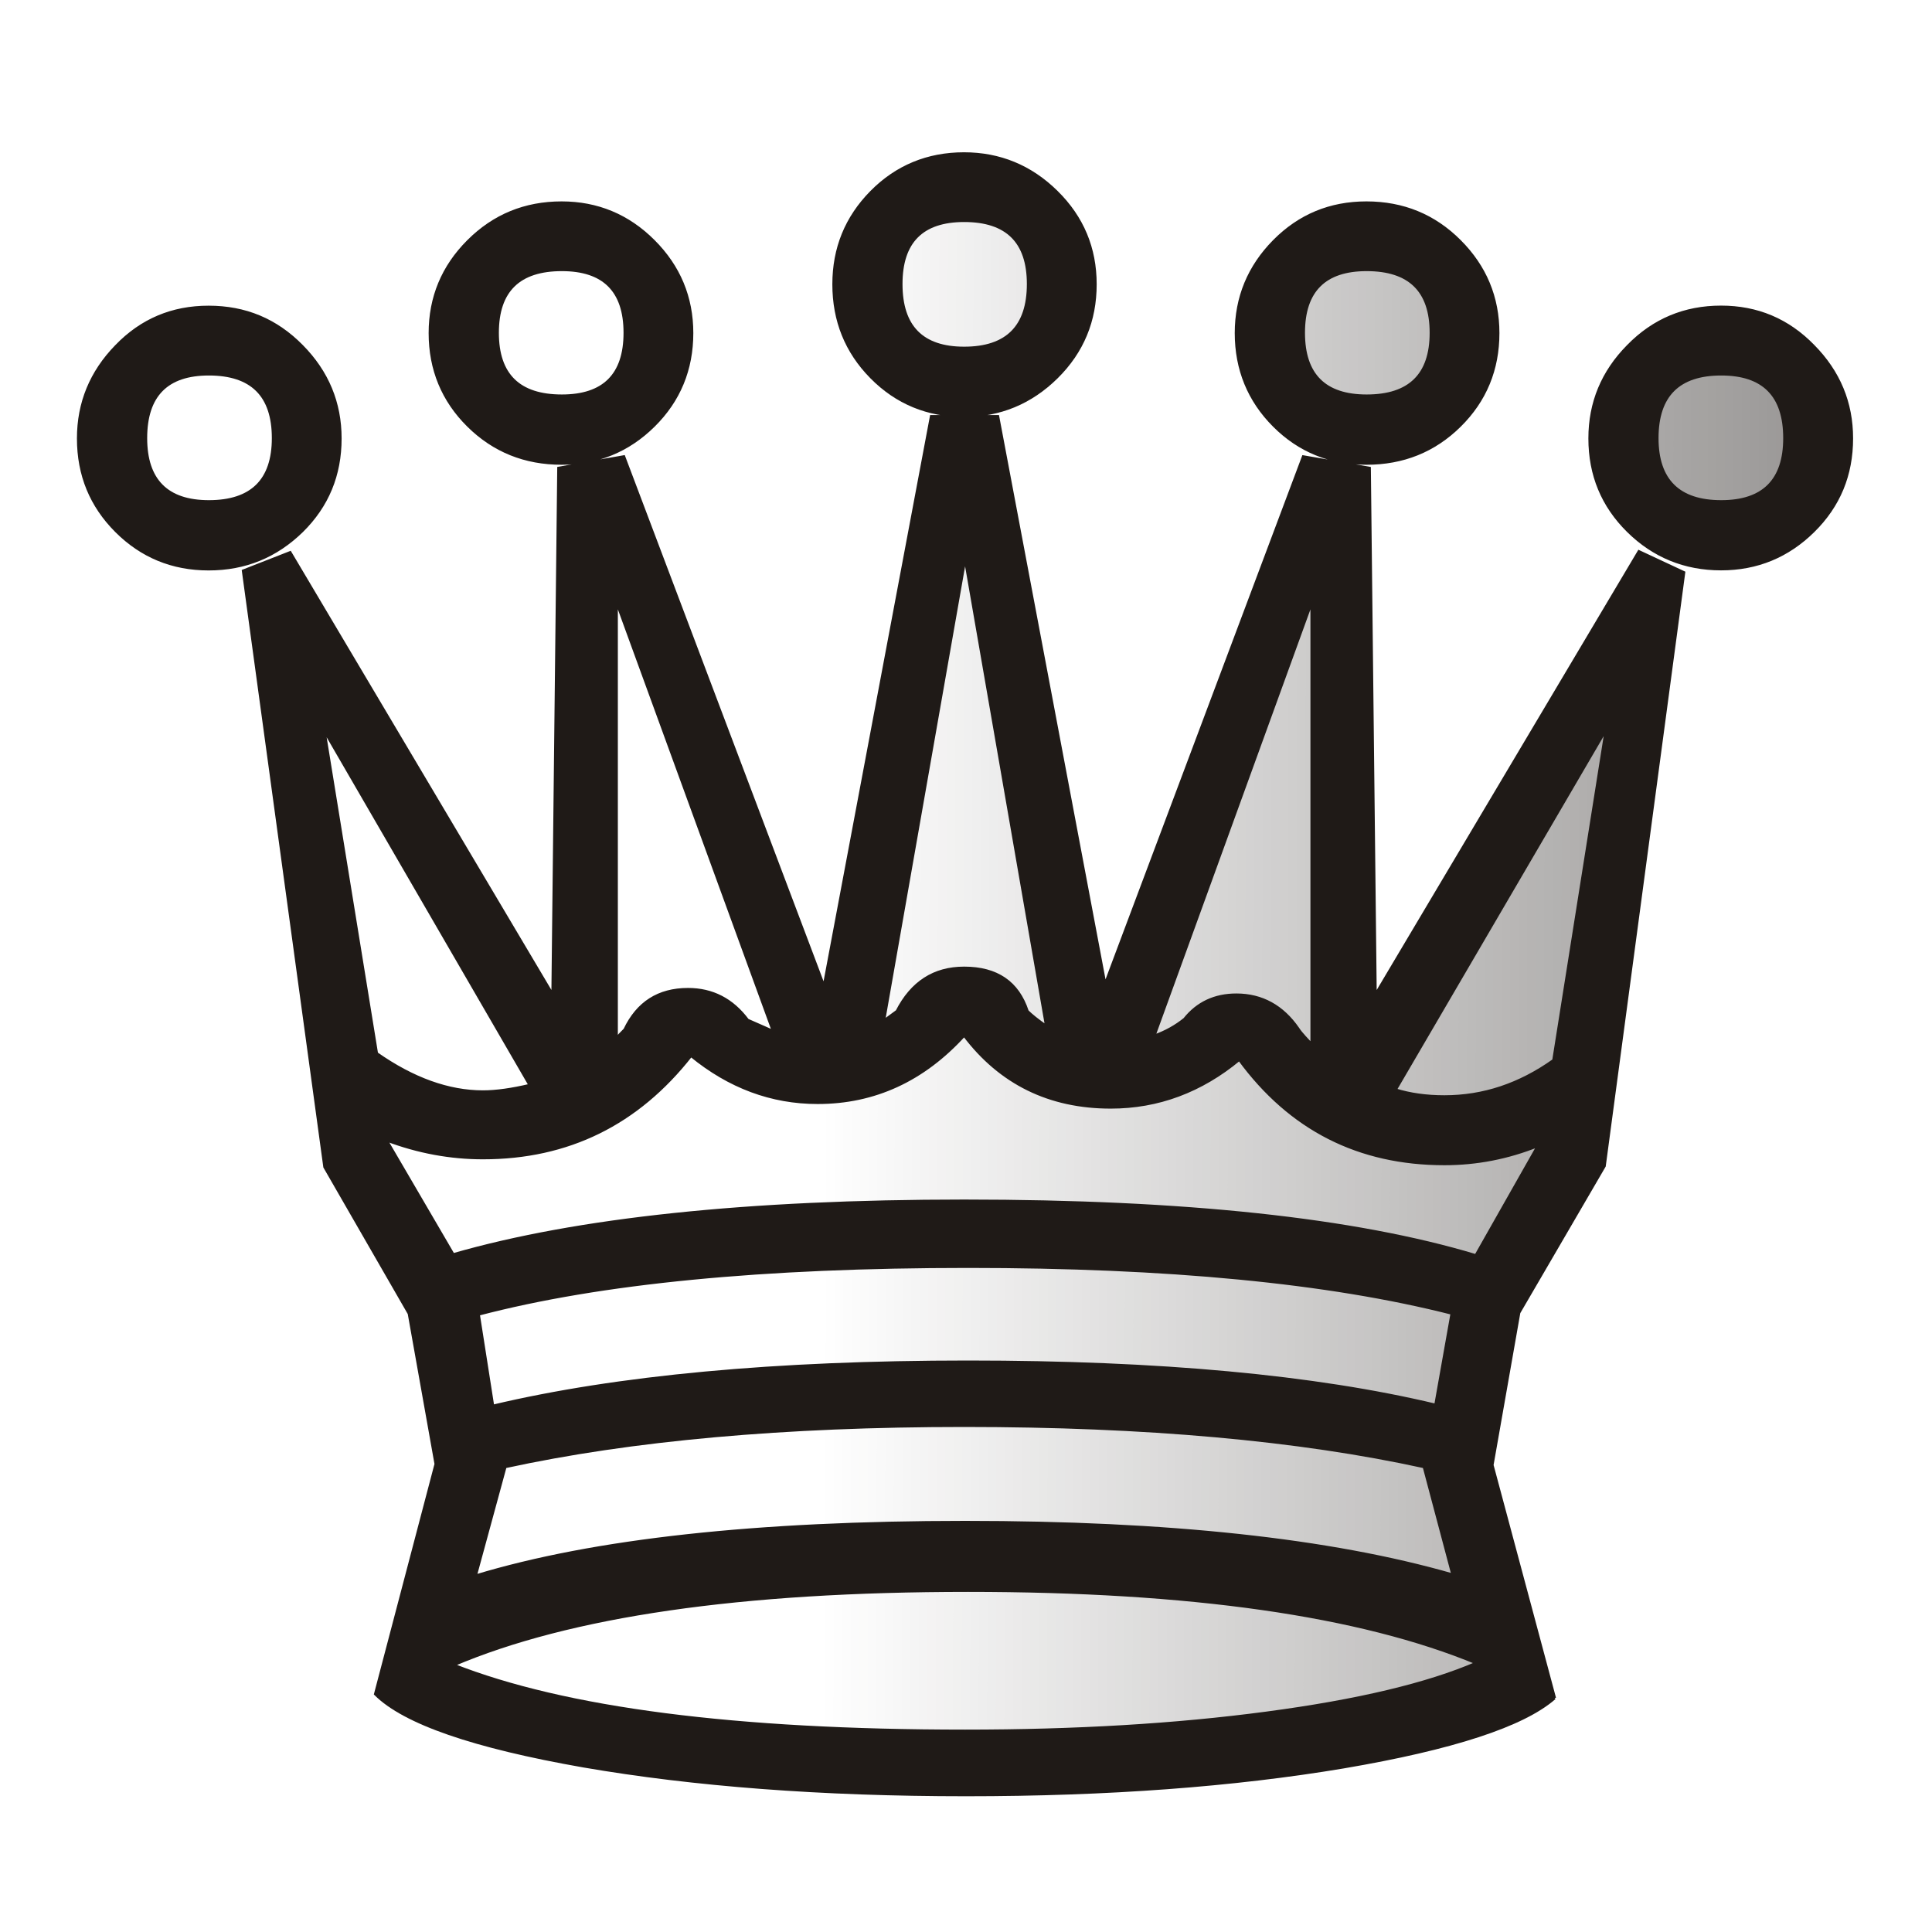
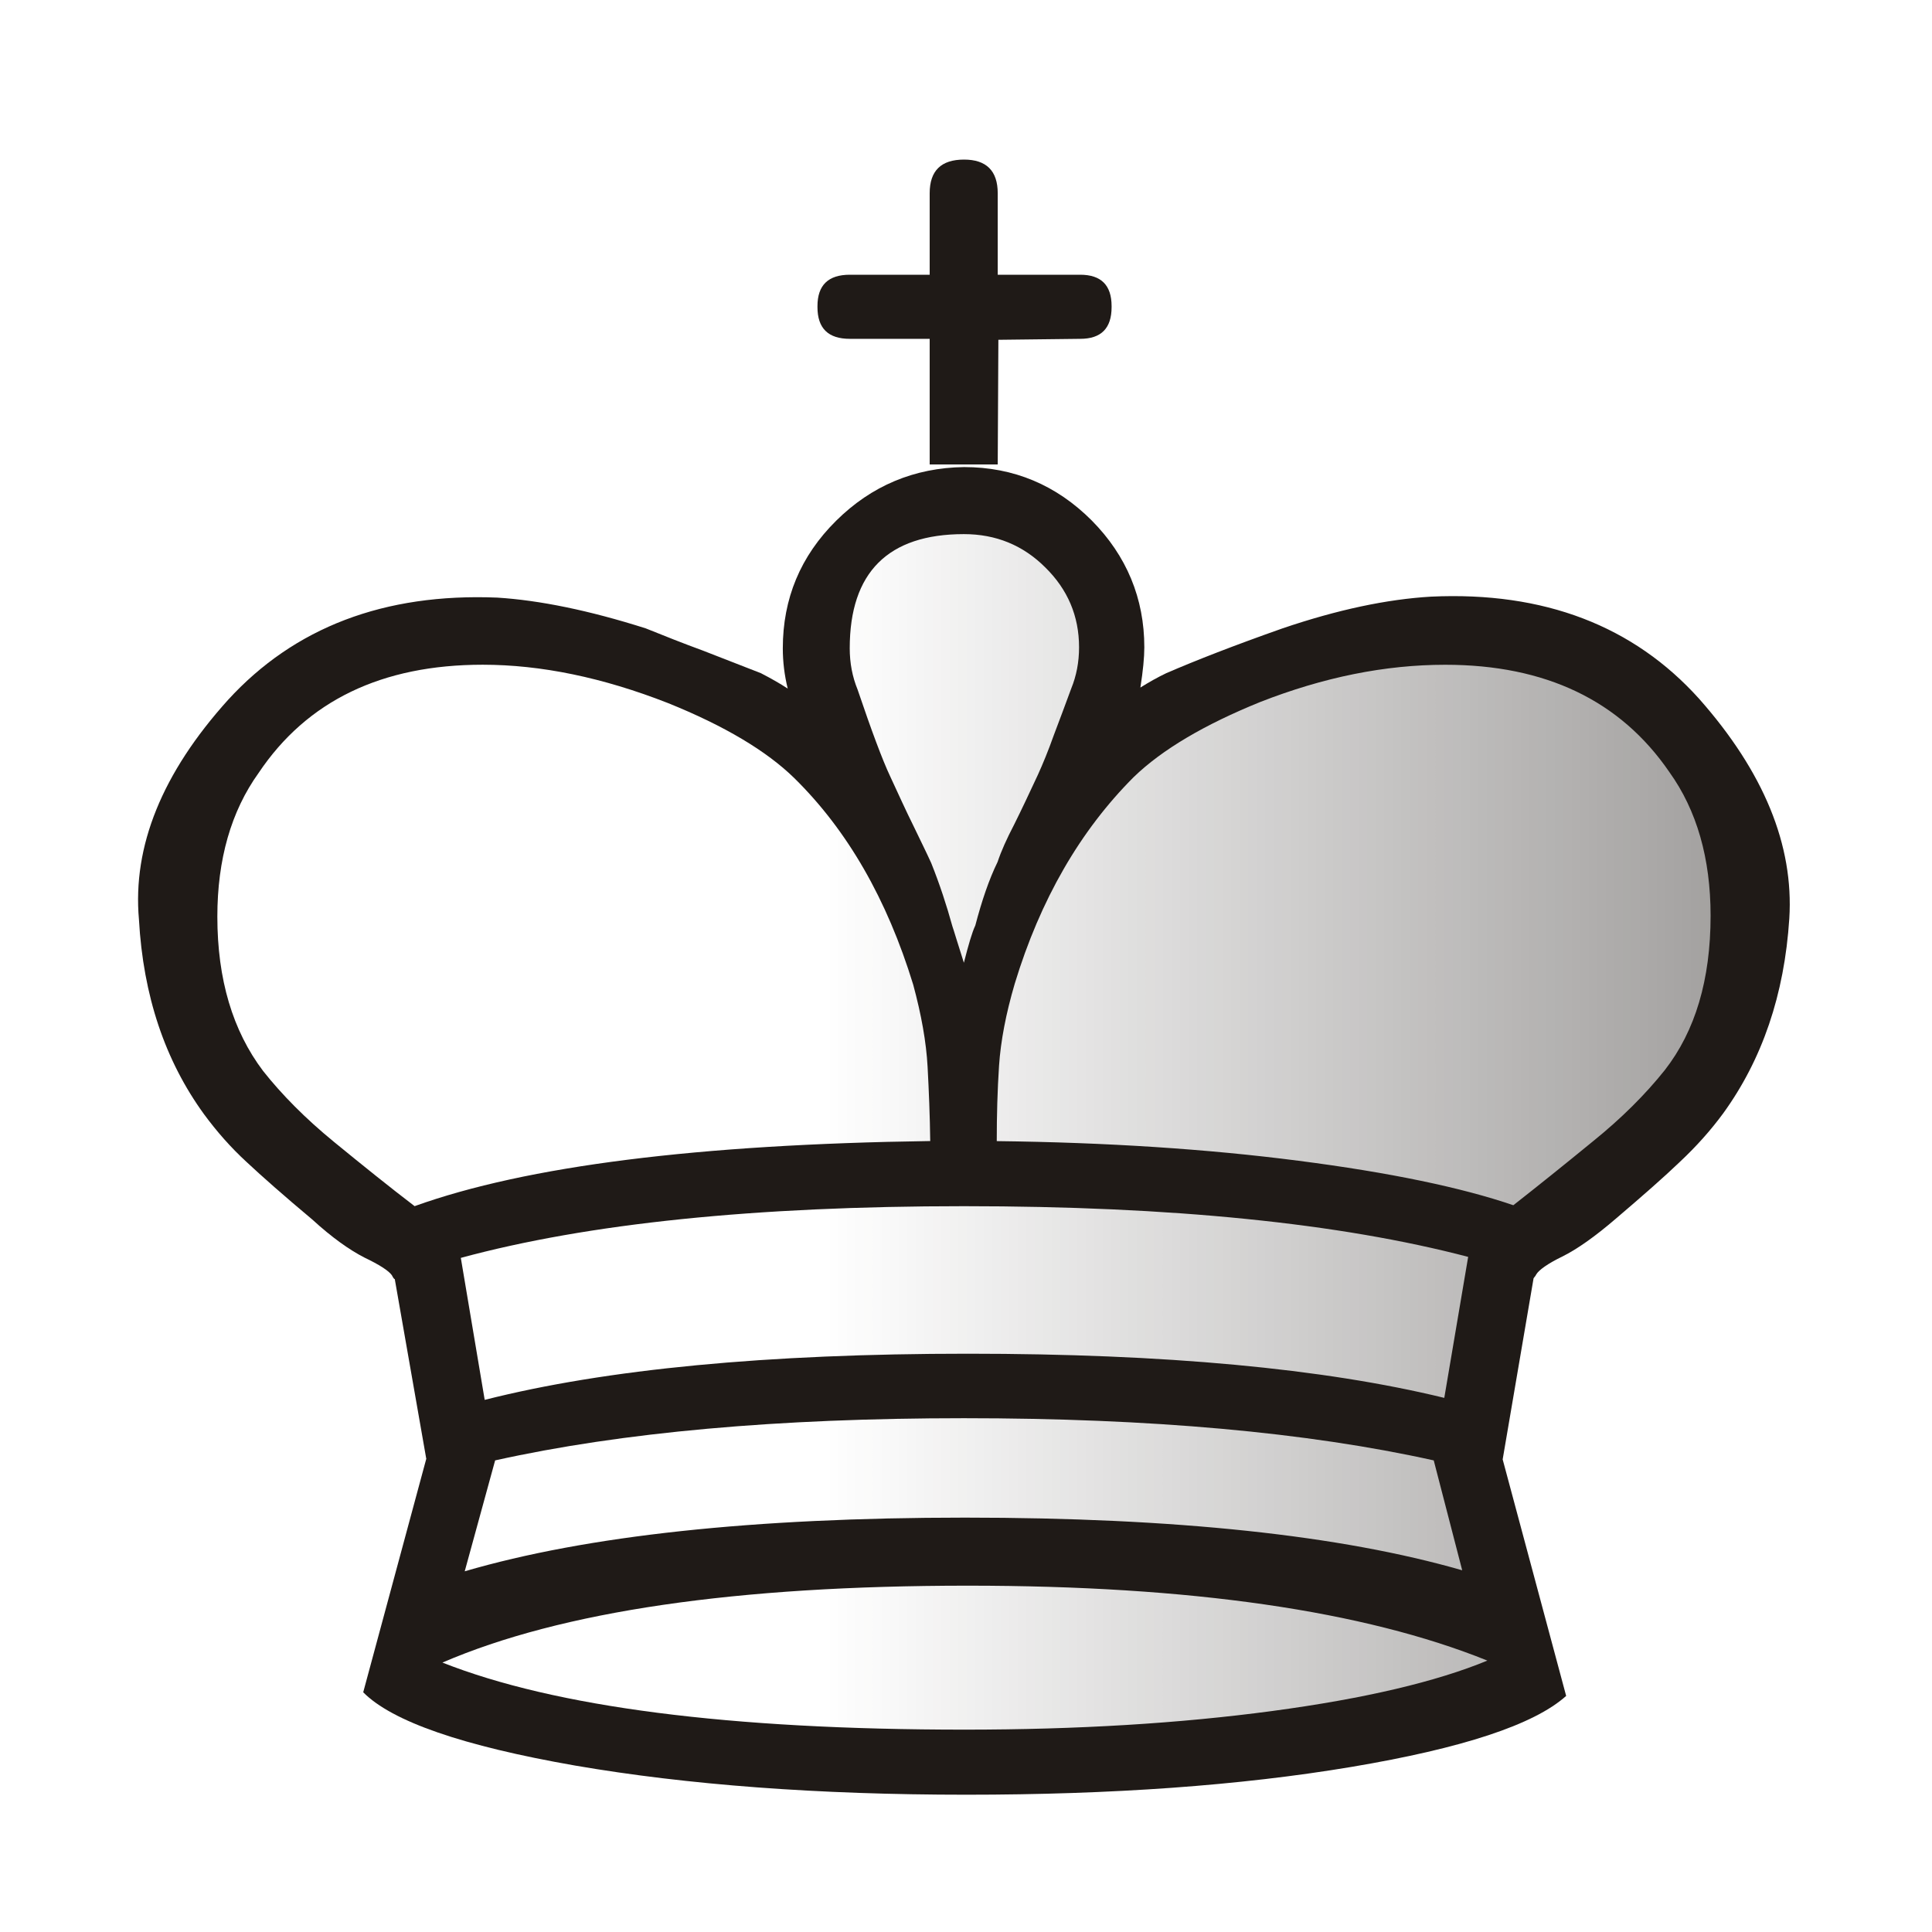
<svg xmlns="http://www.w3.org/2000/svg" width="177.17" height="177.17" shape-rendering="geometricPrecision" image-rendering="optimizeQuality" fill-rule="evenodd" clip-rule="evenodd" viewBox="0 0 50 50">
  <defs>
-     <linearGradient id="0" x1="21.253" y1="37.22" x2="77.64" y2="37.35" gradientUnits="userSpaceOnUse">
+     <linearGradient id="0" x1="21.376" x2="77.64" gradientUnits="userSpaceOnUse">
      <stop stop-color="#fff" />
      <stop offset="1" stop-color="#fff" stop-opacity="0" />
    </linearGradient>
  </defs>
-   <g stroke="#1f1a17" stroke-width=".076">
-     <path fill="#1f1a17" d="m44.541 14.723c-.94 0-1.744-.33-2.405-.982-.66-.652-.991-1.448-.991-2.396 0-.923.33-1.719.991-2.388.66-.677 1.465-1.01 2.405-1.01.931 0 1.727.33 2.388 1.01.66.669.991 1.465.991 2.388 0 .948-.33 1.744-.991 2.396-.66.652-1.456.982-2.388.982zm-4.31 29.22c-.813.711-2.633 1.304-5.461 1.786-2.828.474-6.087.72-9.77.72-3.751 0-7.05-.254-9.898-.745-2.845-.499-4.64-1.118-5.385-1.863l1.566-5.952-.694-3.895-2.184-3.793-2.108-15.426 1.211-.474 6.799 11.455.152-13.64 1.685-.296 5.182 13.716 2.777-14.757h1.719l2.777 14.707 5.131-13.665 1.71.296.152 13.64 6.824-11.481 1.16.542-2.057 15.359-2.21 3.793-.694 3.946 1.617 6.03zm-25.696-31.953c-.948 0-1.753-.322-2.413-.974-.66-.652-.991-1.456-.991-2.396 0-.923.33-1.719.991-2.379.66-.66 1.465-.991 2.413-.991.923 0 1.719.33 2.379.991.66.66.991 1.456.991 2.379 0 .94-.33 1.744-.991 2.396-.66.652-1.456.974-2.379.974zm-9.136 2.735c-.94 0-1.736-.33-2.388-.982-.652-.652-.982-1.448-.982-2.396 0-.923.33-1.719.982-2.388.652-.677 1.448-1.01 2.388-1.01.948 0 1.744.33 2.413 1.01.66.669.991 1.465.991 2.388 0 .948-.33 1.744-.991 2.396-.669.652-1.465.982-2.413.982zm19.55-3.971c-.94 0-1.744-.33-2.396-.991-.652-.66-.974-1.465-.974-2.405 0-.931.322-1.727.974-2.388.652-.66 1.456-.991 2.396-.991.923 0 1.727.33 2.396.991.669.66.999 1.456.999 2.388 0 .94-.33 1.744-.999 2.405-.669.66-1.473.991-2.396.991zm10.414 1.236c-.94 0-1.736-.322-2.388-.974-.652-.652-.982-1.456-.982-2.396 0-.923.33-1.719.982-2.379.652-.66 1.448-.991 2.388-.991.948 0 1.753.33 2.413.991.66.66.991 1.456.991 2.379 0 .94-.33 1.744-.991 2.396-.66.652-1.465.974-2.413.974z" />
-     <path fill="url(#0)" d="m38.22 43.04c-3.02-1.253-7.417-1.88-13.166-1.88-5.876 0-10.312.643-13.327 1.93 2.896 1.143 7.315 1.71 13.25 1.71 2.845 0 5.444-.152 7.798-.466 2.362-.313 4.174-.745 5.444-1.295zm-13.267-34.03c1.109 0 1.66-.559 1.66-1.659 0-1.092-.55-1.643-1.66-1.643-1.092 0-1.634.55-1.634 1.643 0 1.101.542 1.659 1.634 1.659zm12.624 24.977c-3.192-.813-7.366-1.211-12.522-1.211-5.292 0-9.517.406-12.675 1.236l.373 2.379c3.217-.762 7.324-1.143 12.302-1.143 4.944 0 8.975.373 12.1 1.118l.423-2.379zm.618-1.49l1.617-2.853c-.796.322-1.609.474-2.43.474-2.218 0-3.988-.897-5.309-2.701-.991.821-2.1 1.236-3.327 1.236-1.583 0-2.853-.618-3.793-1.863-1.058 1.16-2.32 1.744-3.793 1.744-1.194 0-2.286-.406-3.277-1.219-1.389 1.77-3.183 2.65-5.385 2.65-.838 0-1.676-.152-2.506-.466l1.736 2.972c3.209-.923 7.62-1.389 13.225-1.389 5.706 0 10.118.474 13.242 1.414zm-11.11-5.927l-2.108-12.133-2.108 11.989c.051-.034.161-.119.347-.254.381-.745.957-1.118 1.736-1.118.847 0 1.389.372 1.634 1.118.102.102.271.237.5.398zm6.867.474v-11.489l-4.089 11.261c.313-.11.576-.262.796-.44.33-.415.779-.627 1.338-.627.66 0 1.194.296 1.592.872.042.068.102.136.169.212.068.076.136.144.195.212zm-13.936-.347l-4.064-11.142v11.337c.042-.068.119-.144.22-.245.33-.694.872-1.041 1.634-1.041.627 0 1.143.262 1.541.796.449.195.669.296.669.296zm-6.299 1.389l-5.334-9.203 1.363 8.382c.94.66 1.863.991 2.752.991.347 0 .754-.059 1.219-.169zm22.394.119c.381.119.804.178 1.27.178 1.01 0 1.947-.313 2.828-.94l1.363-8.585-5.461 9.347zm1.49 12.556l-.745-2.802c-3.243-.711-7.205-1.067-11.904-1.067-4.648 0-8.611.356-11.879 1.067l-.771 2.828c3.073-.931 7.298-1.389 12.675-1.389 5.241 0 9.449.449 12.624 1.363zm-23.06-30.514c1.084 0 1.634-.542 1.634-1.634 0-1.092-.55-1.634-1.634-1.634-1.109 0-1.668.542-1.668 1.634 0 1.092.559 1.634 1.668 1.634zm20.828 0c1.109 0 1.668-.542 1.668-1.634 0-1.092-.559-1.634-1.668-1.634-1.084 0-1.634.542-1.634 1.634 0 1.092.55 1.634 1.634 1.634zm-29.964 2.735c1.109 0 1.668-.55 1.668-1.643 0-1.109-.559-1.659-1.668-1.659-1.084 0-1.634.55-1.634 1.659 0 1.092.55 1.643 1.634 1.643zm39.14 0c1.092 0 1.642-.55 1.642-1.643 0-1.109-.55-1.659-1.642-1.659-1.101 0-1.66.55-1.66 1.659 0 1.092.559 1.643 1.66 1.643z" />
+   <g fill="#1f1a17">
+     <path d="m25.821 12.02h-1.761v-3.251h-2.066c-.559 0-.838-.271-.838-.821v-.025c0-.542.279-.813.838-.813h2.066v-2.108c0-.584.296-.872.889-.872.576 0 .872.288.872.872v2.108h2.134c.542 0 .813.271.813.813v.025c0 .55-.271.821-.813.821l-2.117.025-.017 3.226" />
+     <path d="m11.03 37.744l-.813-4.64c-.017 0-.042-.034-.076-.102-.085-.118-.322-.271-.711-.457-.381-.195-.838-.516-1.346-.982-.728-.61-1.295-1.109-1.702-1.49-.406-.373-.771-.787-1.101-1.236-1.01-1.389-1.575-3.065-1.685-5.04-.169-1.897.601-3.793 2.303-5.681 1.719-1.88 4.047-2.769 6.968-2.65 1.092.068 2.379.33 3.844.796.483.195.974.39 1.482.576.5.195.999.389 1.499.584.262.135.5.271.694.398-.085-.347-.127-.694-.127-1.041 0-1.287.457-2.388 1.38-3.302.914-.906 2.024-1.372 3.311-1.389 1.287 0 2.388.466 3.302 1.38.906.914 1.363 2.02 1.363 3.285 0 .262-.034.61-.102 1.041.229-.144.457-.271.669-.372.762-.33 1.761-.72 3.01-1.16 1.422-.483 2.701-.754 3.844-.821 2.921-.136 5.241.754 6.943 2.65 1.668 1.888 2.447 3.785 2.328 5.681-.127 1.973-.703 3.649-1.71 5.04-.33.449-.703.864-1.118 1.253-.406.39-.965.881-1.66 1.473-.542.466-1.01.796-1.389.982-.381.186-.601.347-.669.457-.017.034-.034.059-.051.076-.017.017-.025.034-.025.051l-.796 4.665 1.643 6.121c-.83.745-2.684 1.355-5.554 1.837-2.879.483-6.206.72-9.974.72-3.835 0-7.214-.254-10.118-.754-2.912-.508-4.741-1.143-5.486-1.897l1.634-6.05" />
  </g>
+   <path fill="url(#0)" d="m25.796 29.532c2.845.034 5.444.203 7.806.508 2.371.305 4.225.694 5.563 1.151.627-.491 1.312-1.041 2.057-1.651.745-.601 1.363-1.219 1.863-1.846.787-1.01 1.185-2.337 1.185-3.996 0-1.482-.356-2.726-1.067-3.717-1.27-1.854-3.209-2.777-5.8-2.777-1.558 0-3.15.322-4.792.965-1.439.584-2.532 1.228-3.268 1.939-1.389 1.389-2.421 3.175-3.082 5.351-.229.779-.364 1.49-.406 2.125-.042.635-.059 1.287-.059 1.947m-13.25 6.697c3.141-.796 7.307-1.194 12.505-1.194 5.089 0 9.203.381 12.327 1.143l.618-3.649c-3.327-.872-7.671-1.312-13.05-1.312-5.41 0-9.745.449-13.02 1.338l.618 3.675m25.298 4.411l-.737-2.845c-3.277-.728-7.332-1.092-12.158-1.092-4.809 0-8.856.364-12.133 1.092l-.787 2.87c3.158-.923 7.468-1.389 12.945-1.389 5.444 0 9.728.457 12.869 1.363m.652 2.337c-3.192-1.287-7.679-1.939-13.445-1.939-5.986 0-10.516.66-13.598 1.99 2.913 1.151 7.417 1.736 13.521 1.736 2.913 0 5.563-.161 7.959-.483 2.404-.322 4.25-.762 5.563-1.304m-14.419-13.445c-.008-.643-.034-1.287-.068-1.922-.034-.635-.161-1.346-.372-2.125-.677-2.21-1.702-3.996-3.082-5.351-.711-.694-1.795-1.346-3.268-1.939-1.685-.66-3.285-.991-4.792-.991-2.608 0-4.547.931-5.8 2.802-.711.991-1.067 2.235-1.067 3.717 0 1.626.398 2.955 1.185 3.996.483.61 1.092 1.228 1.837 1.837.745.61 1.439 1.168 2.083 1.66 2.896-1.041 7.341-1.6 13.343-1.685m.872-4.614c.119-.466.212-.787.296-.965.169-.643.356-1.194.576-1.643.093-.279.237-.601.432-.974.186-.373.389-.804.61-1.279.127-.279.271-.627.415-1.033.152-.406.305-.804.449-1.202.135-.33.203-.686.203-1.067 0-.813-.296-1.499-.872-2.066-.576-.576-1.279-.864-2.108-.864-1.964 0-2.955.991-2.955 2.955 0 .381.068.737.203 1.067.364 1.075.643 1.82.838 2.235.22.474.415.906.601 1.279.178.372.339.694.466.974.22.55.398 1.092.55 1.643.034.093.127.415.296.94" />
</svg>
